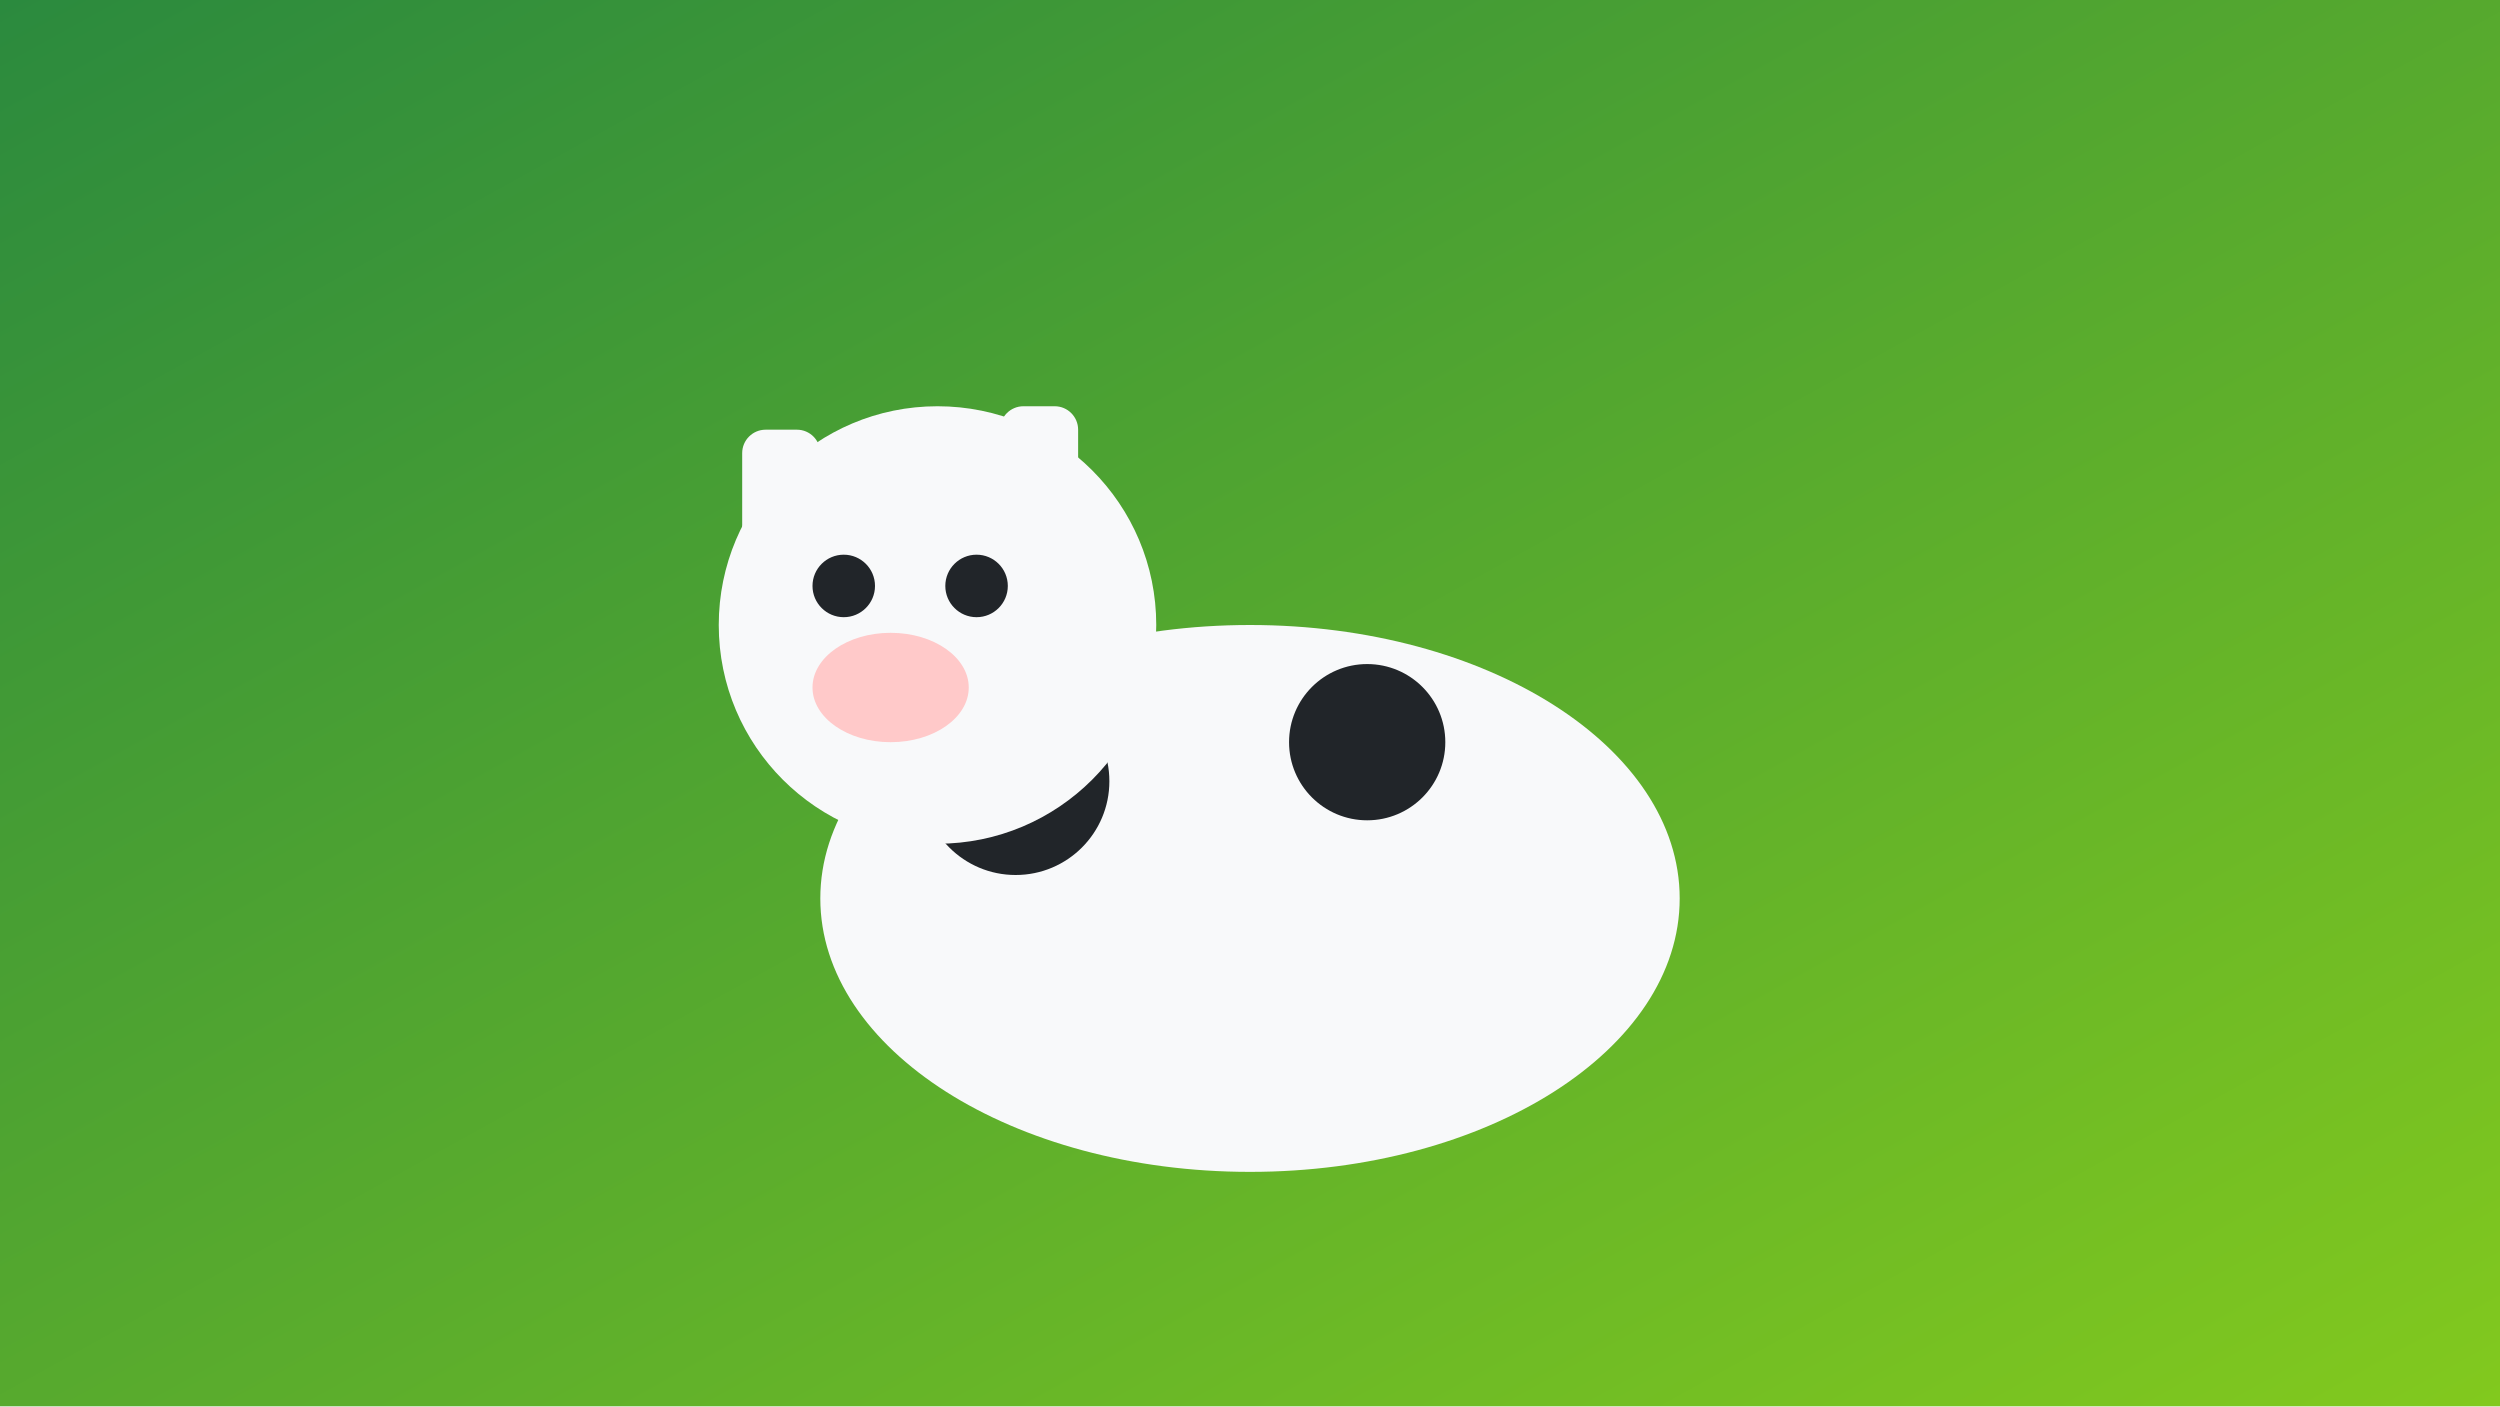
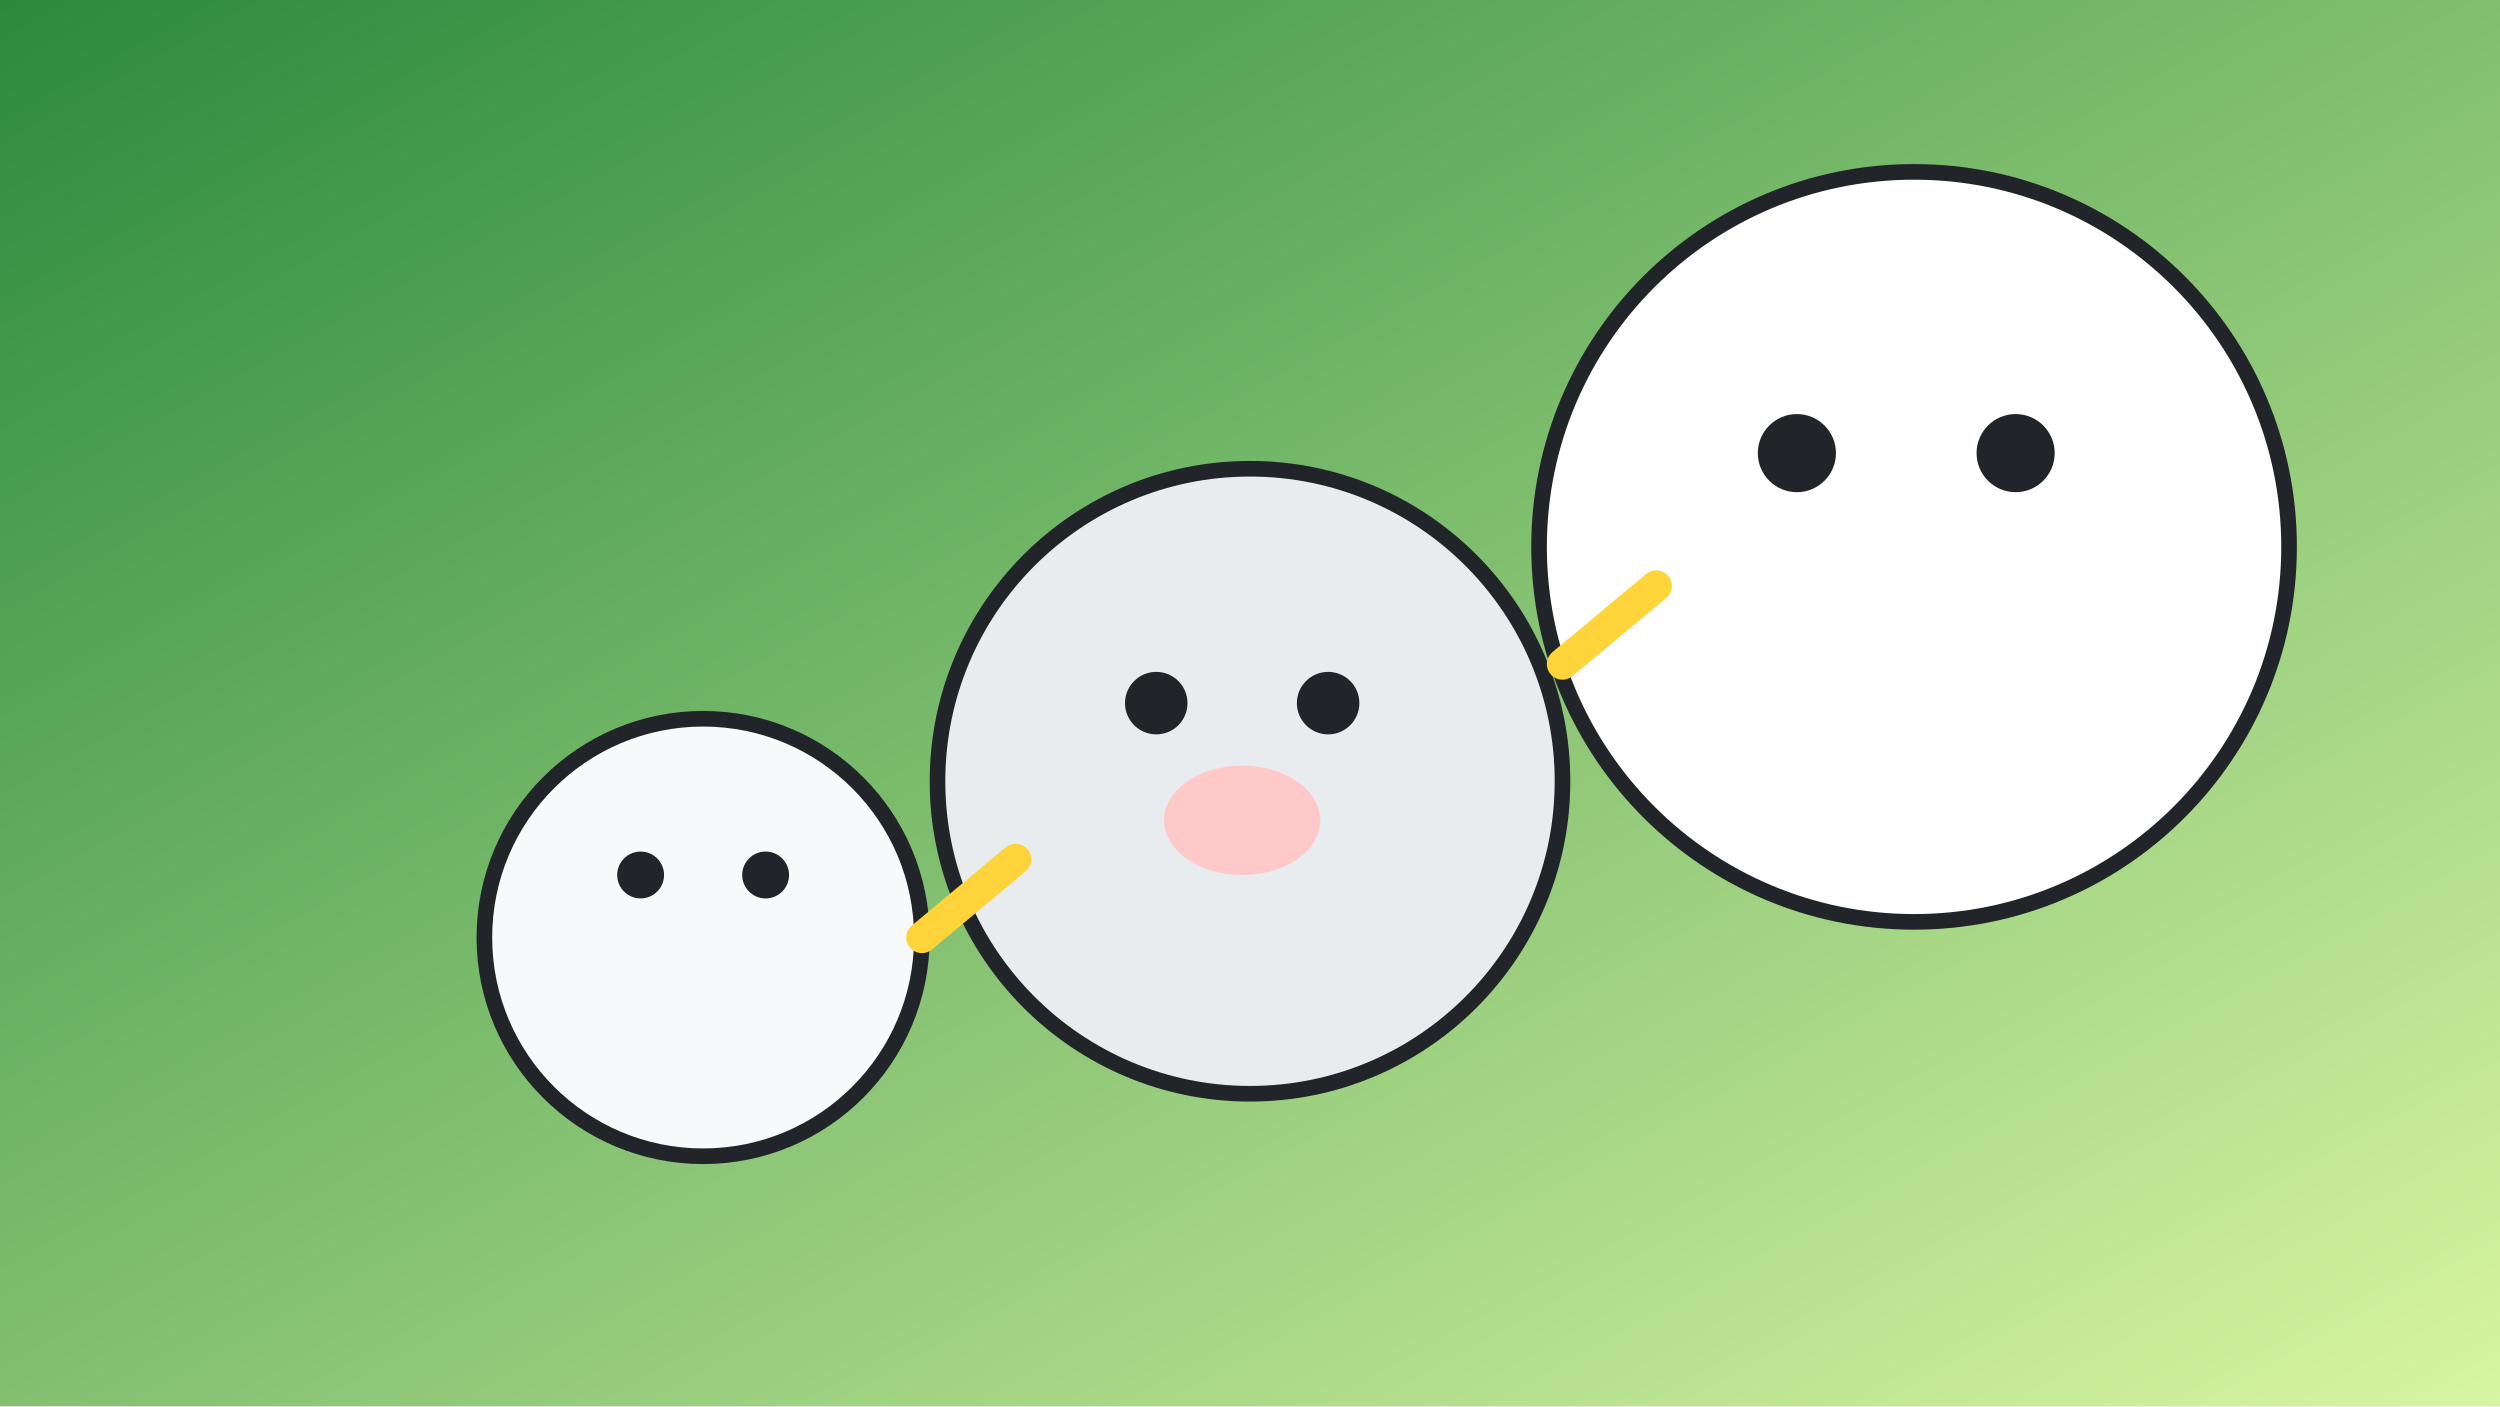
<svg xmlns="http://www.w3.org/2000/svg" viewBox="0 0 320 180" role="img" aria-hidden="true">
  <defs>
    <linearGradient id="g" x1="0" y1="0" x2="1" y2="1">
      <stop offset="0%" stop-color="#2b8a3e" />
-       <stop offset="100%" stop-color="#82c91e" />
+       <stop offset="100%" stop-color="#d8f5a2" />
    </linearGradient>
  </defs>
  <rect width="320" height="180" fill="url(#g)" />
-   <ellipse cx="160" cy="115" rx="55" ry="35" fill="#f8f9fa" />
-   <circle cx="130" cy="100" r="12" fill="#212529" />
-   <circle cx="175" cy="95" r="10" fill="#212529" />
-   <circle cx="120" cy="80" r="28" fill="#f8f9fa" />
-   <circle cx="108" cy="75" r="4" fill="#212529" />
-   <circle cx="125" cy="75" r="4" fill="#212529" />
-   <ellipse cx="114" cy="88" rx="10" ry="7" fill="#ffc9c9" />
-   <rect x="95" y="55" width="10" height="18" rx="3" fill="#f8f9fa" />
-   <rect x="128" y="52" width="10" height="18" rx="3" fill="#f8f9fa" />
+   <circle cx="90" cy="120" r="28" fill="#f8f9fa" stroke="#212529" stroke-width="2" />
+   <circle cx="82" cy="112" r="3" fill="#212529" />
+   <circle cx="98" cy="112" r="3" fill="#212529" />
+   <circle cx="160" cy="100" r="40" fill="#e9ecef" stroke="#212529" stroke-width="2" />
+   <circle cx="148" cy="90" r="4" fill="#212529" />
+   <circle cx="170" cy="90" r="4" fill="#212529" />
+   <ellipse cx="159" cy="105" rx="10" ry="7" fill="#ffc9c9" />
+   <circle cx="245" cy="70" r="48" fill="#fff" stroke="#212529" stroke-width="2" />
+   <circle cx="230" cy="58" r="5" fill="#212529" />
+   <circle cx="258" cy="58" r="5" fill="#212529" />
+   <path d="M118 120 L130 110" stroke="#ffd43b" stroke-width="4" stroke-linecap="round" />
+   <path d="M200 85 L212 75" stroke="#ffd43b" stroke-width="4" stroke-linecap="round" />
</svg>
